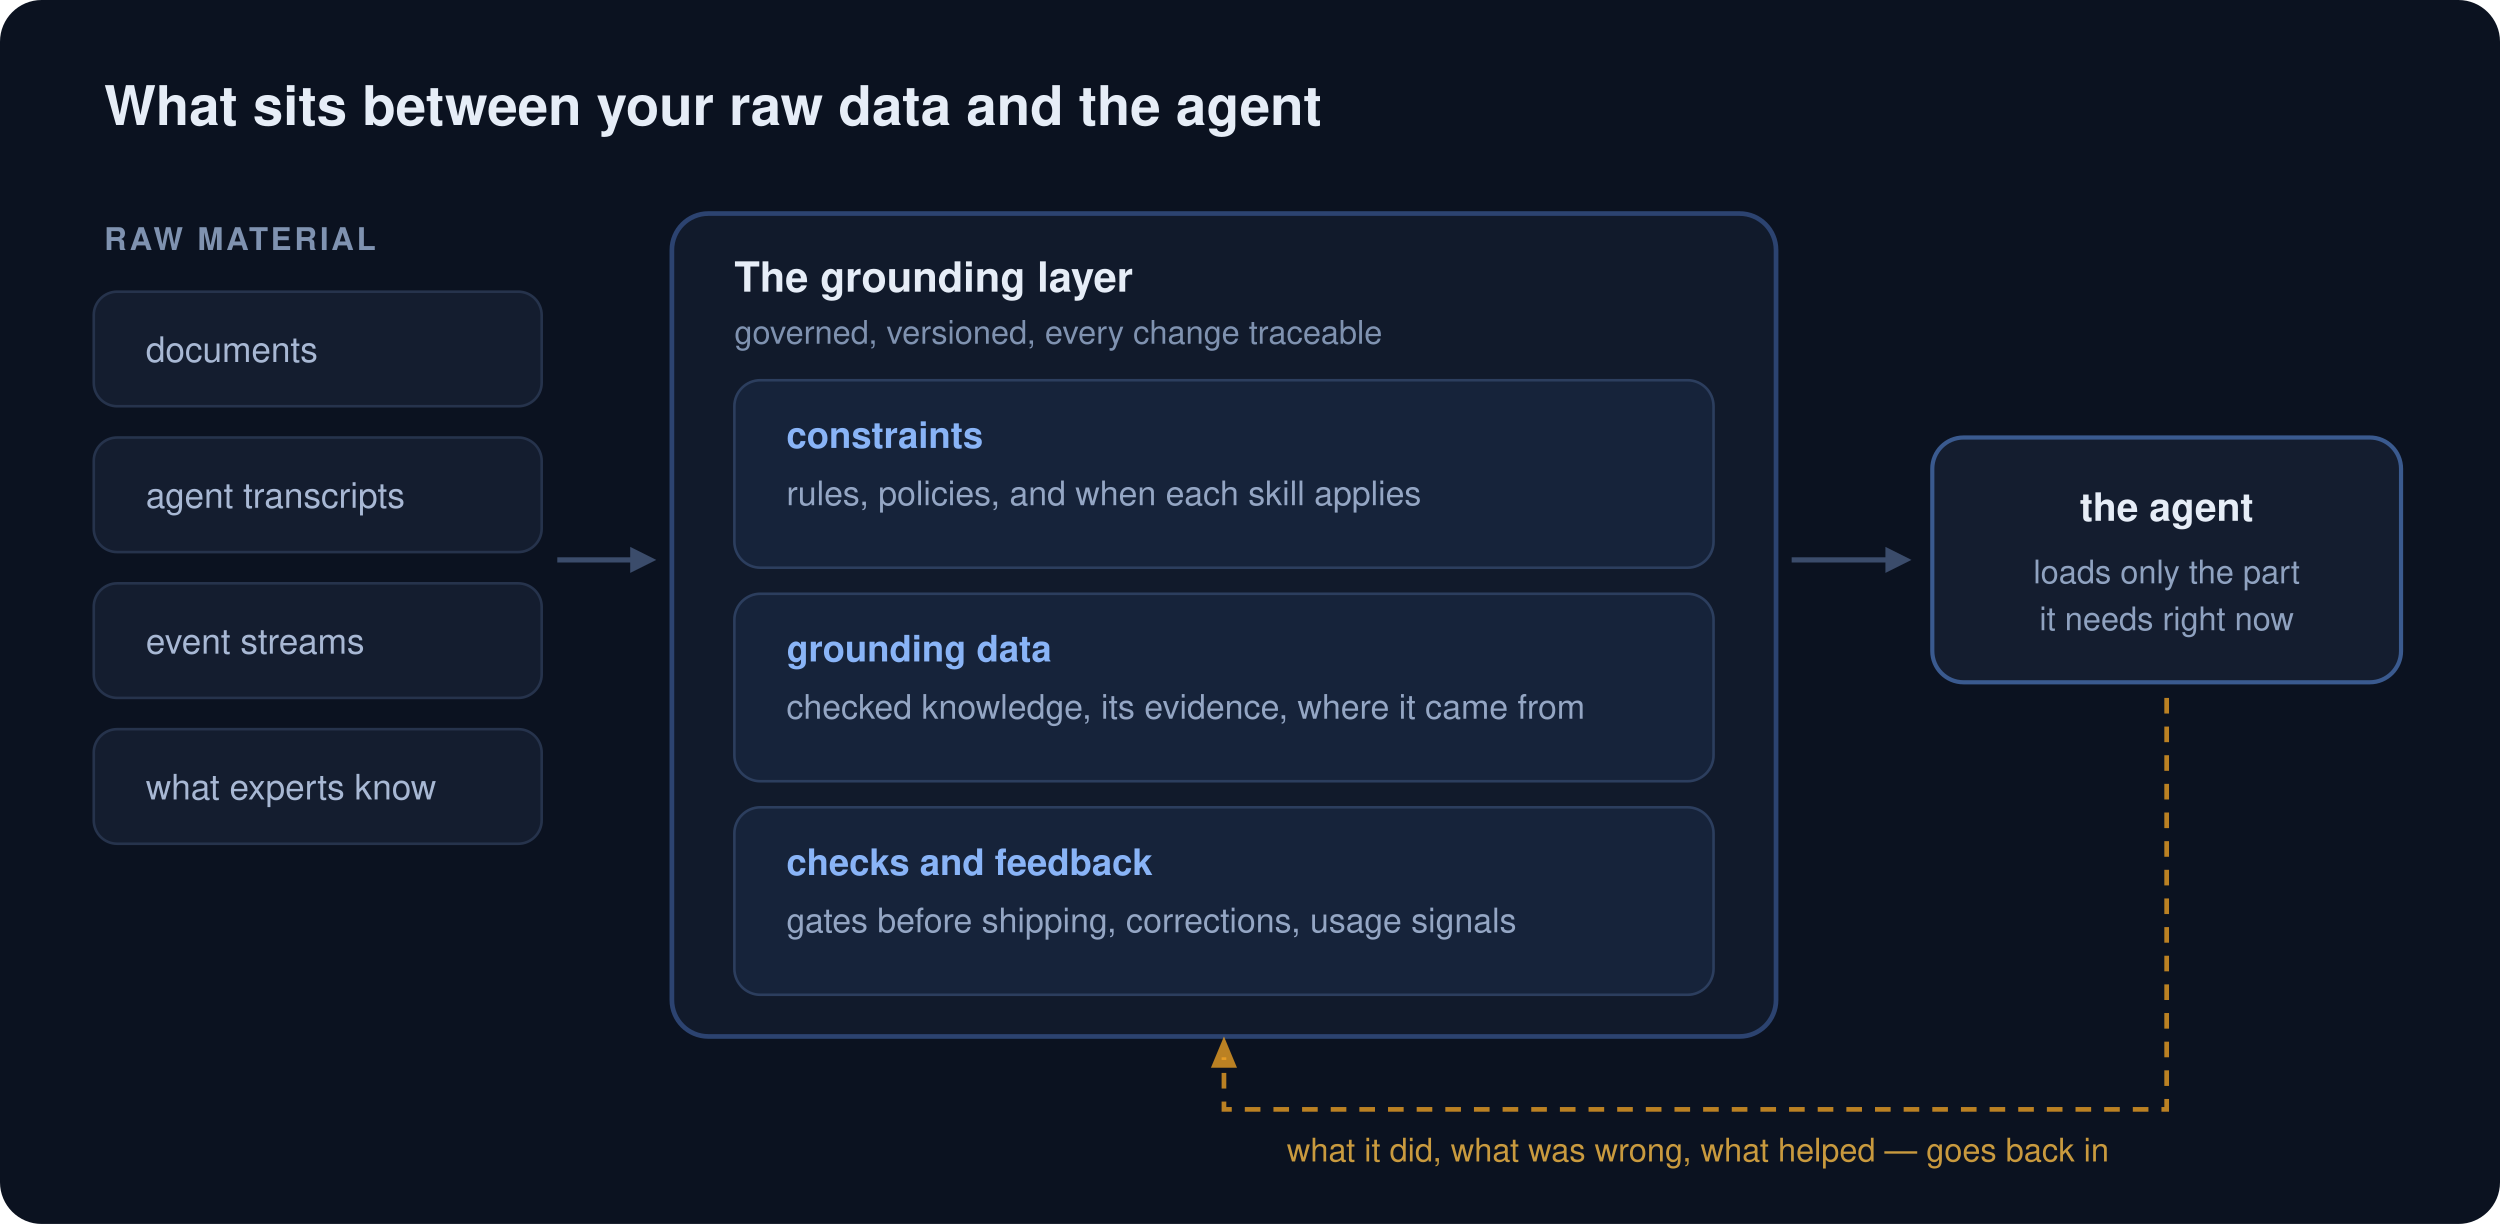
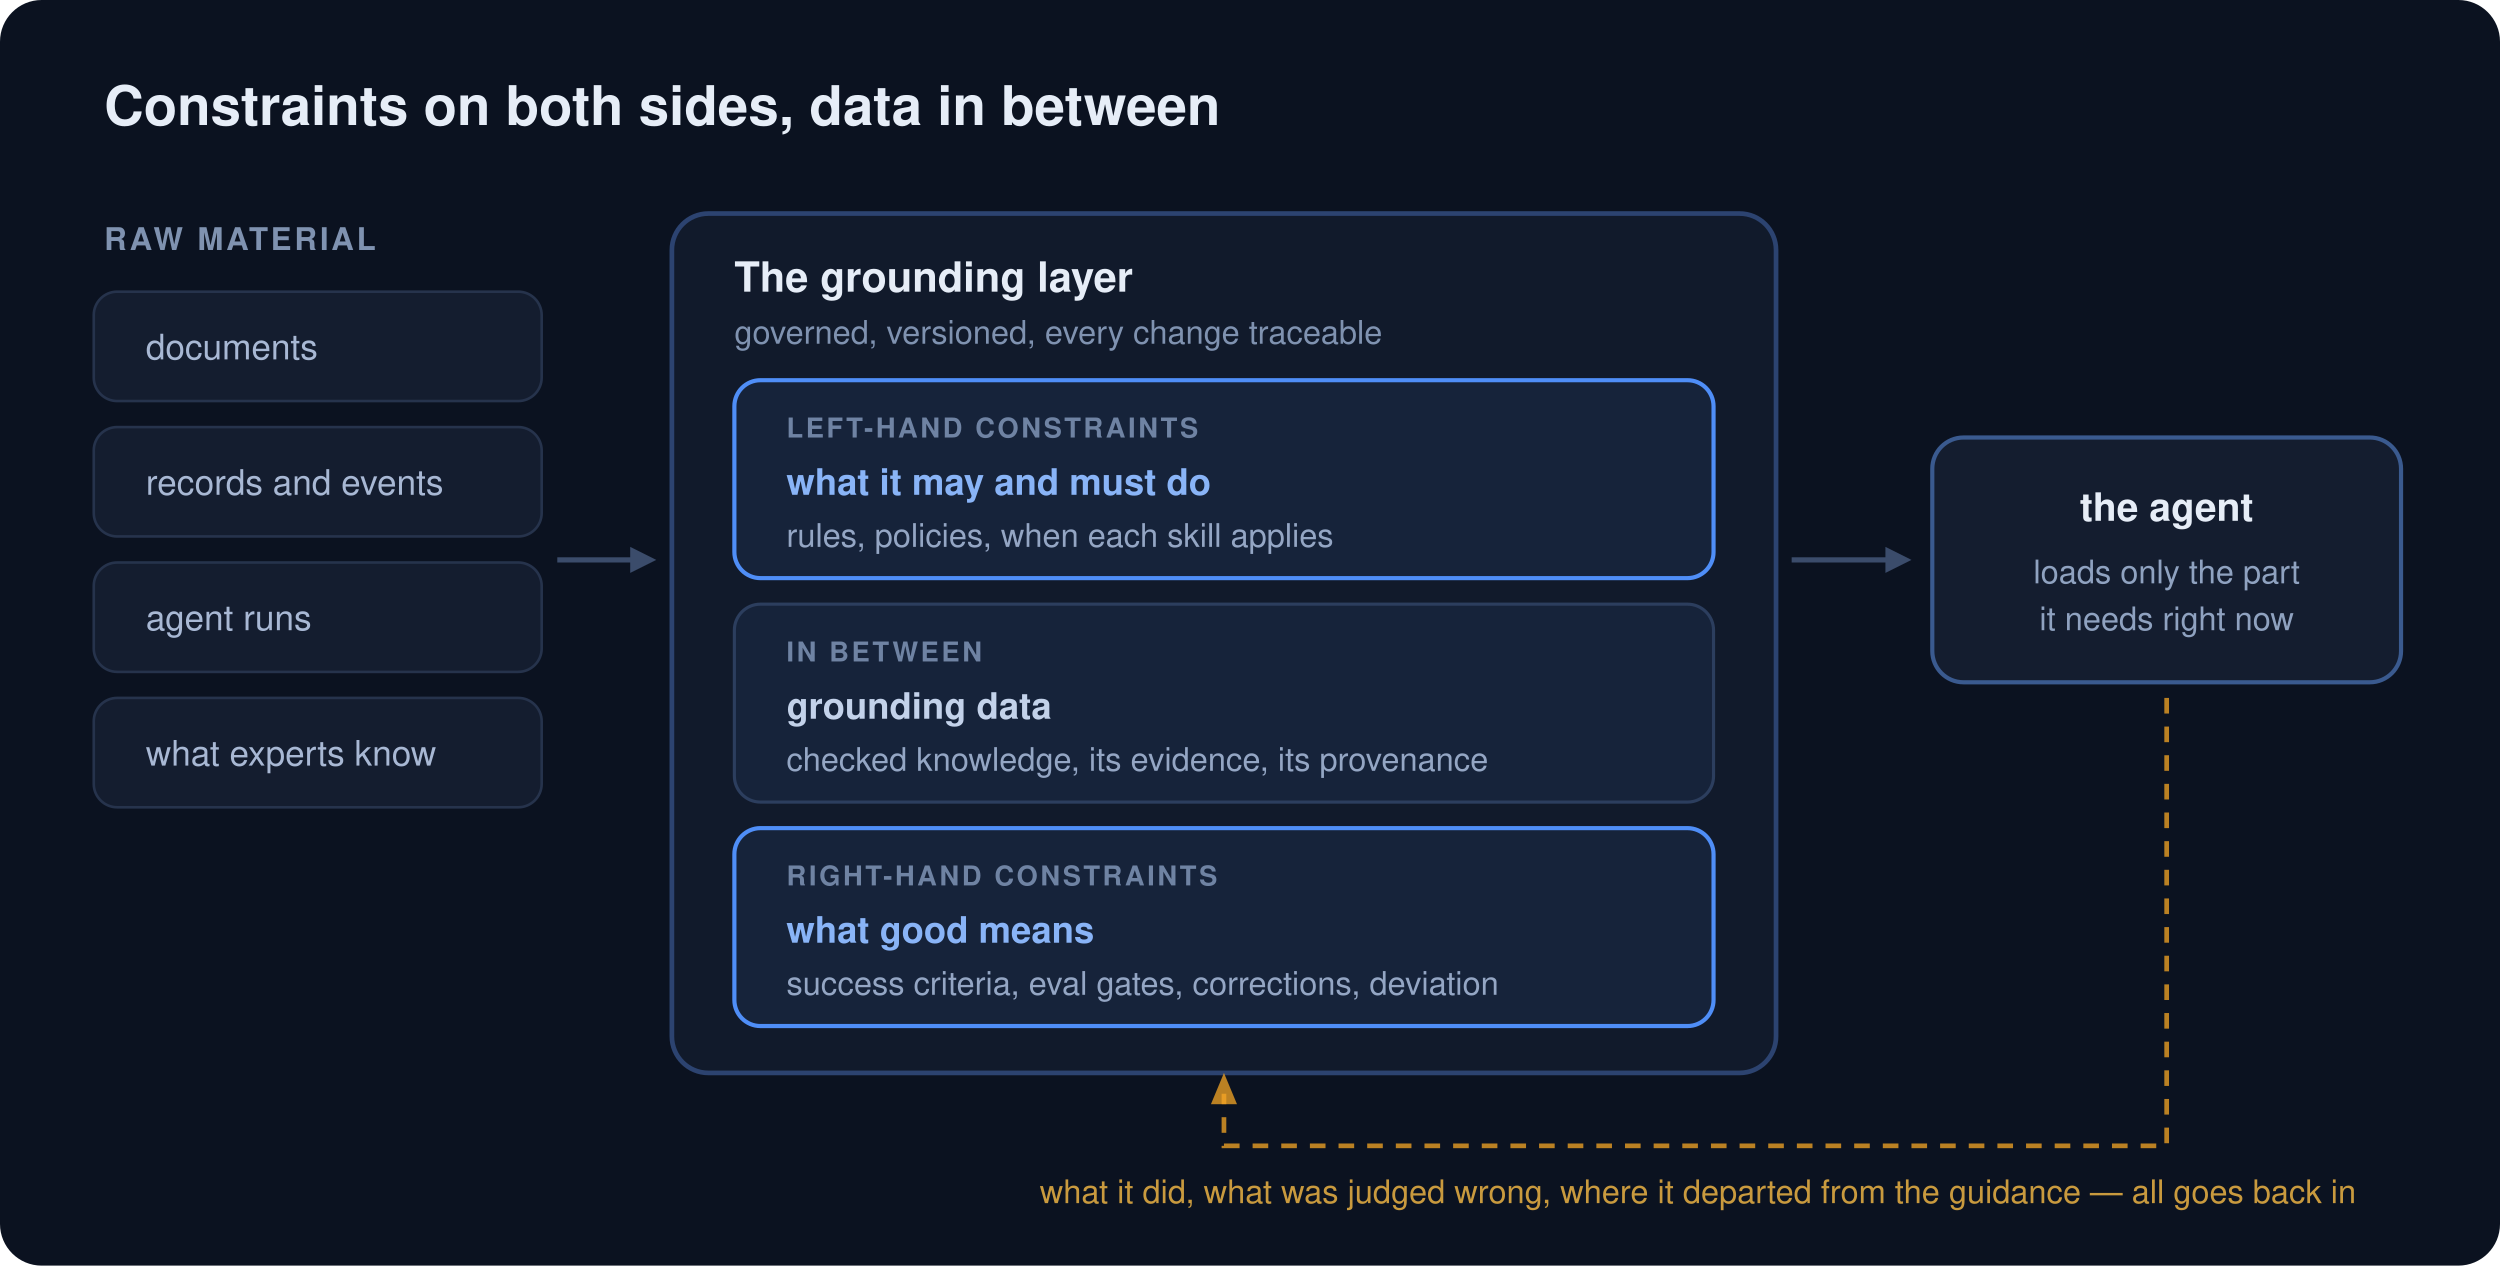
- <svg xmlns="http://www.w3.org/2000/svg" viewBox="0 0 960 470" width="960" height="470" role="img" aria-labelledby="t d">
-   <rect x="0" y="0" width="960" height="470" rx="16" fill="#0b1220" />
-   <text x="40" y="48" font-family="ui-sans-serif, -apple-system, Segoe UI, Helvetica, Arial, sans-serif" font-size="21" font-weight="600" fill="#e6edf7">What sits between your raw data and the agent</text>
+ <svg xmlns="http://www.w3.org/2000/svg" viewBox="0 0 960 486" width="960" height="486" role="img" aria-labelledby="t d">
+   <rect x="0" y="0" width="960" height="486" rx="16" fill="#0b1220" />
+   <text x="40" y="48" font-family="ui-sans-serif, -apple-system, Segoe UI, Helvetica, Arial, sans-serif" font-size="21" font-weight="600" fill="#e6edf7">Constraints on both sides, data in between</text>
  <g font-family="ui-sans-serif, -apple-system, Segoe UI, Helvetica, Arial, sans-serif">
    <text x="40" y="96" font-size="12" font-weight="600" fill="#7f92b0" letter-spacing="1.1">RAW MATERIAL</text>
    <g font-size="13.5" fill="#a8b8d4">
-       <rect x="36" y="112" width="172" height="44" rx="9" fill="#141d2f" stroke="#26334c" />
-       <text x="56" y="139">documents</text>
-       <rect x="36" y="168" width="172" height="44" rx="9" fill="#141d2f" stroke="#26334c" />
-       <text x="56" y="195">agent transcripts</text>
-       <rect x="36" y="224" width="172" height="44" rx="9" fill="#141d2f" stroke="#26334c" />
-       <text x="56" y="251">event streams</text>
-       <rect x="36" y="280" width="172" height="44" rx="9" fill="#141d2f" stroke="#26334c" />
-       <text x="56" y="307">what experts know</text>
+       <rect x="36" y="112" width="172" height="42" rx="9" fill="#141d2f" stroke="#26334c" />
+       <text x="56" y="138">documents</text>
+       <rect x="36" y="164" width="172" height="42" rx="9" fill="#141d2f" stroke="#26334c" />
+       <text x="56" y="190">records and events</text>
+       <rect x="36" y="216" width="172" height="42" rx="9" fill="#141d2f" stroke="#26334c" />
+       <text x="56" y="242">agent runs</text>
+       <rect x="36" y="268" width="172" height="42" rx="9" fill="#141d2f" stroke="#26334c" />
+       <text x="56" y="294">what experts know</text>
    </g>
    <line x1="214" y1="215" x2="244" y2="215" stroke="#3b4c6b" stroke-width="2" />
    <polygon points="252,215 242,210 242,220" fill="#3b4c6b" />
-     <rect x="258" y="82" width="424" height="316" rx="14" fill="#111a2b" stroke="#2c4370" stroke-width="1.8" />
+     <rect x="258" y="82" width="424" height="330" rx="14" fill="#111a2b" stroke="#2c4370" stroke-width="1.8" />
    <text x="282" y="112" font-size="16" font-weight="600" fill="#e6edf7">The grounding layer</text>
    <text x="282" y="132" font-size="12.5" fill="#7f92b0">governed, versioned, every change traceable</text>
-     <rect x="282" y="146" width="376" height="72" rx="10" fill="#16233a" stroke="#2c3e5e" />
-     <text x="302" y="172" font-size="14" font-weight="600" fill="#89b4f7">constraints</text>
-     <text x="302" y="194" font-size="13" fill="#94a6c4">rules, policies, and when each skill applies</text>
-     <rect x="282" y="228" width="376" height="72" rx="10" fill="#16233a" stroke="#2c3e5e" />
-     <text x="302" y="254" font-size="14" font-weight="600" fill="#89b4f7">grounding data</text>
-     <text x="302" y="276" font-size="13" fill="#94a6c4">checked knowledge, its evidence, where it came from</text>
-     <rect x="282" y="310" width="376" height="72" rx="10" fill="#16233a" stroke="#2c3e5e" />
-     <text x="302" y="336" font-size="14" font-weight="600" fill="#89b4f7">checks and feedback</text>
-     <text x="302" y="358" font-size="13" fill="#94a6c4">gates before shipping, corrections, usage signals</text>
+     <rect x="282" y="146" width="376" height="76" rx="10" fill="#16233a" stroke="#4f8ef7" stroke-width="1.6" />
+     <text x="302" y="168" font-size="10.5" font-weight="600" fill="#6f83a3" letter-spacing="1">LEFT-HAND CONSTRAINTS</text>
+     <text x="302" y="190" font-size="14" font-weight="600" fill="#89b4f7">what it may and must do</text>
+     <text x="302" y="210" font-size="12.5" fill="#94a6c4">rules, policies, when each skill applies</text>
+     <rect x="282" y="232" width="376" height="76" rx="10" fill="#16233a" stroke="#2c3e5e" stroke-width="1.2" />
+     <text x="302" y="254" font-size="10.5" font-weight="600" fill="#6f83a3" letter-spacing="1">IN BETWEEN</text>
+     <text x="302" y="276" font-size="14" font-weight="600" fill="#c3d2ea">grounding data</text>
+     <text x="302" y="296" font-size="12.5" fill="#94a6c4">checked knowledge, its evidence, its provenance</text>
+     <rect x="282" y="318" width="376" height="76" rx="10" fill="#16233a" stroke="#4f8ef7" stroke-width="1.6" />
+     <text x="302" y="340" font-size="10.5" font-weight="600" fill="#6f83a3" letter-spacing="1">RIGHT-HAND CONSTRAINTS</text>
+     <text x="302" y="362" font-size="14" font-weight="600" fill="#89b4f7">what good means</text>
+     <text x="302" y="382" font-size="12.5" fill="#94a6c4">success criteria, eval gates, corrections, deviation</text>
    <line x1="688" y1="215" x2="726" y2="215" stroke="#3b4c6b" stroke-width="2" />
    <polygon points="734,215 724,210 724,220" fill="#3b4c6b" />
    <rect x="742" y="168" width="180" height="94" rx="12" fill="#141d2f" stroke="#3a5a8f" stroke-width="1.6" />
    <text x="832" y="200" font-size="15" font-weight="600" fill="#e6edf7" text-anchor="middle">the agent</text>
    <text x="832" y="224" font-size="12.5" fill="#8fa2c0" text-anchor="middle">loads only the part</text>
    <text x="832" y="242" font-size="12.5" fill="#8fa2c0" text-anchor="middle">it needs right now</text>
-     <path d="M832 268 L832 426 L470 426 L470 406" fill="none" stroke="#f5a524" stroke-width="1.8" stroke-dasharray="6 5" opacity="0.75" />
-     <polygon points="470,398 465,410 475,410" fill="#f5a524" opacity="0.75" />
-     <text x="652" y="446" font-size="12.5" fill="#c99a3e" text-anchor="middle">what it did, what was wrong, what helped — goes back in</text>
+     <path d="M832 268 L832 440 L470 440 L470 420" fill="none" stroke="#f5a524" stroke-width="1.8" stroke-dasharray="6 5" opacity="0.75" />
+     <polygon points="470,412 465,424 475,424" fill="#f5a524" opacity="0.75" />
+     <text x="652" y="462" font-size="12.5" fill="#c99a3e" text-anchor="middle">what it did, what was judged wrong, where it departed from the guidance — all goes back in</text>
  </g>
</svg>
